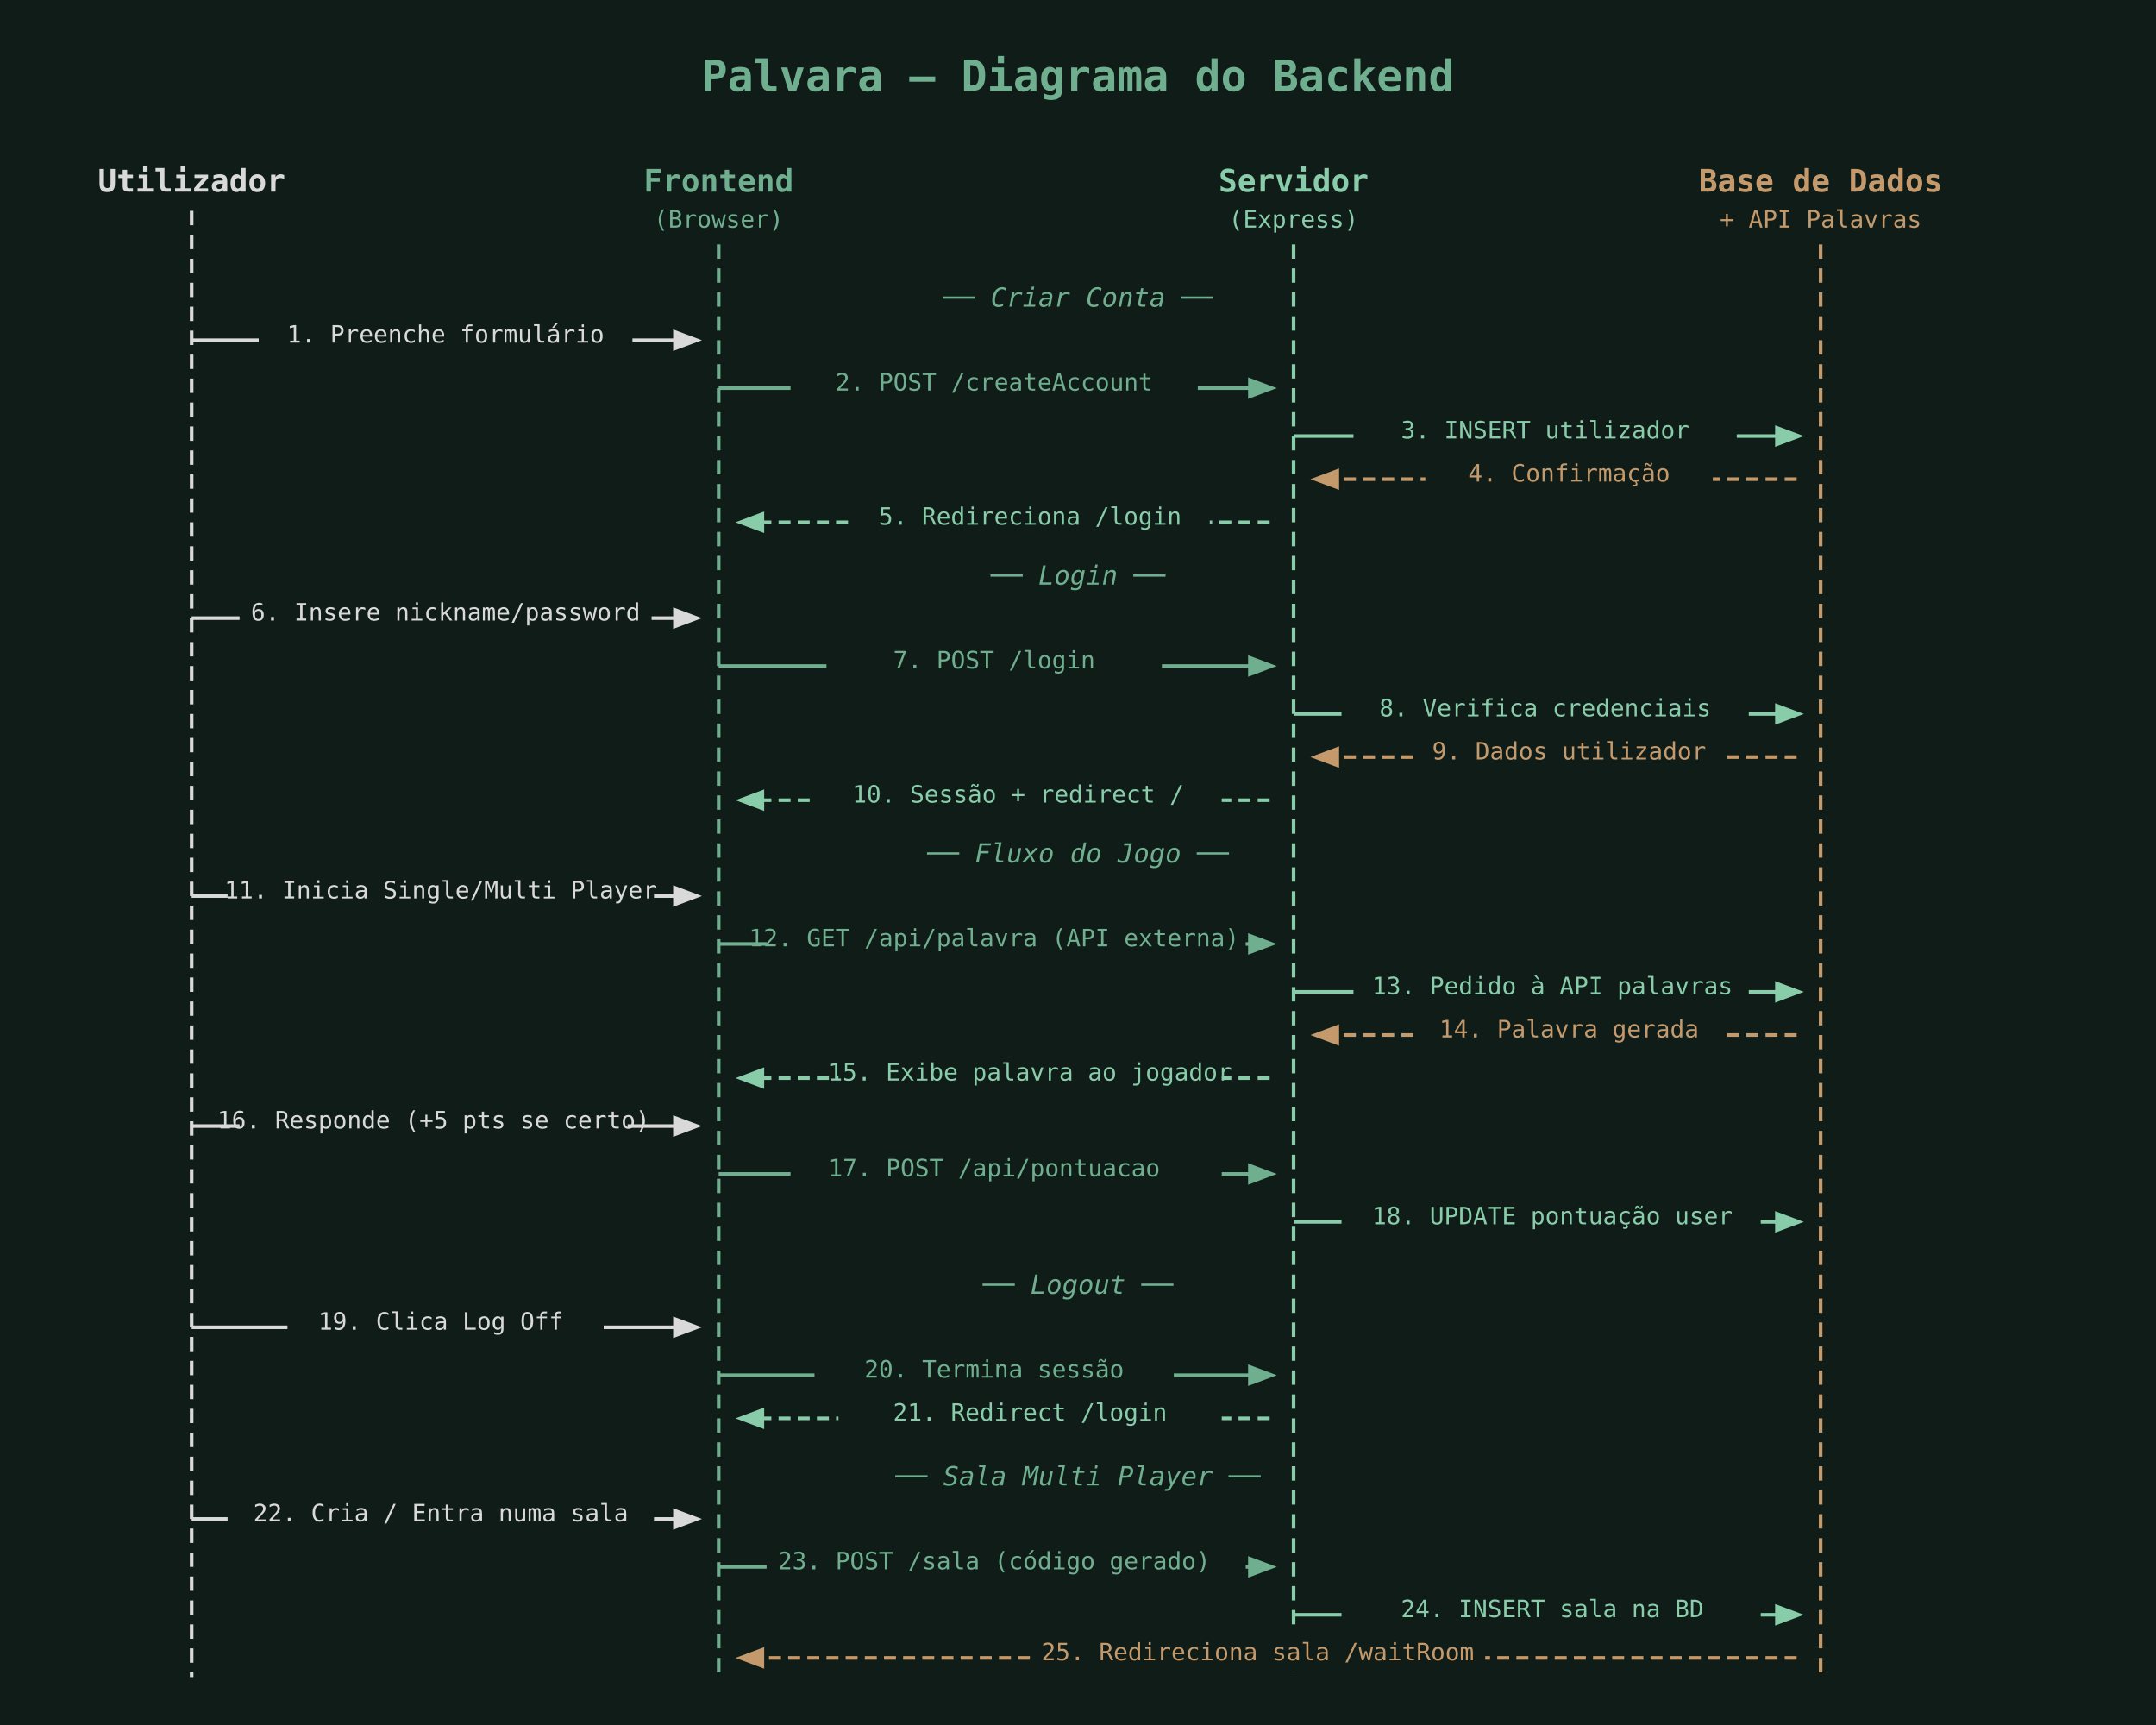
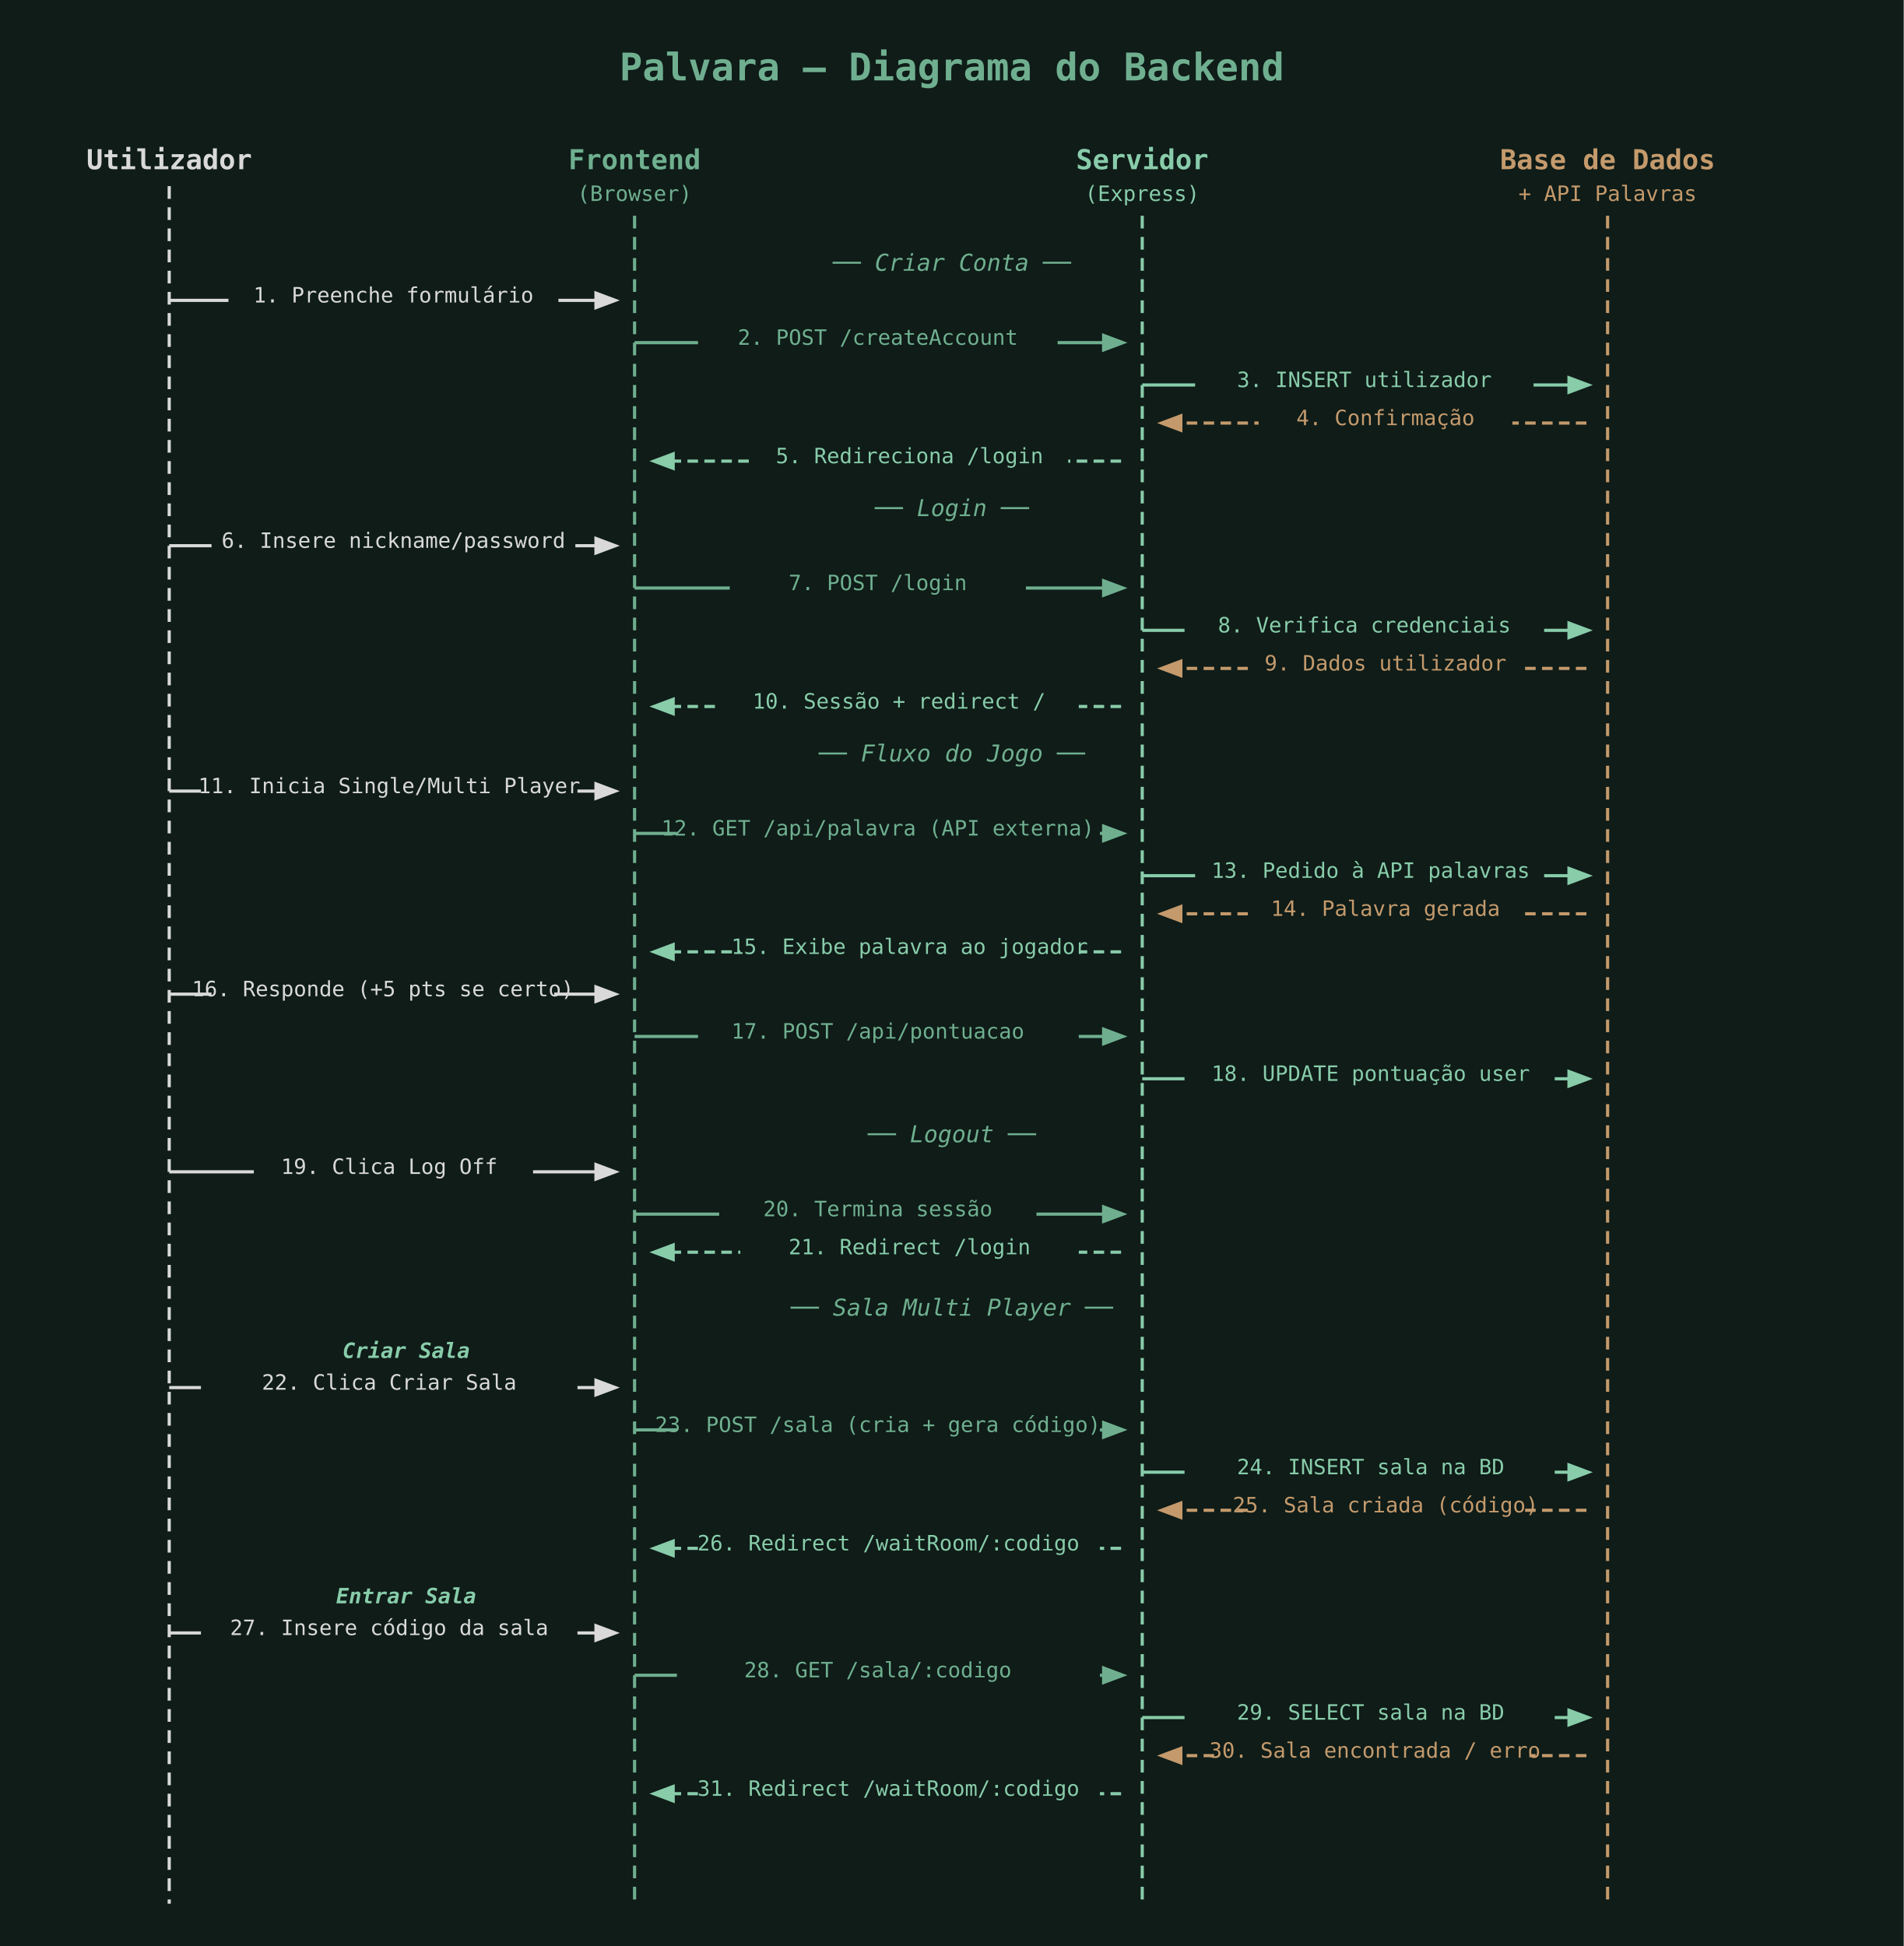
- <svg xmlns="http://www.w3.org/2000/svg" viewBox="0 0 900 720" font-family="monospace, sans-serif">
-   <rect width="900" height="720" fill="#0f1c18" />
+ <svg xmlns="http://www.w3.org/2000/svg" viewBox="0 0 900 920" font-family="monospace, sans-serif">
+   <rect width="900" height="920" fill="#0f1c18" />
  <text x="450" y="38" text-anchor="middle" fill="#6FAF8F" font-size="18" font-weight="bold">Palvara — Diagrama do Backend</text>
  <text x="80" y="80" text-anchor="middle" fill="#D9D9D9" font-size="13" font-weight="bold">Utilizador</text>
-   <line x1="80" y1="88" x2="80" y2="700" stroke="#D9D9D9" stroke-width="1.5" stroke-dasharray="6,4" />
+   <line x1="80" y1="88" x2="80" y2="900" stroke="#D9D9D9" stroke-width="1.5" stroke-dasharray="6,4" />
  <text x="300" y="80" text-anchor="middle" fill="#6FAF8F" font-size="13" font-weight="bold">Frontend</text>
  <text x="300" y="95" text-anchor="middle" fill="#6FAF8F" font-size="10">(Browser)</text>
-   <line x1="300" y1="102" x2="300" y2="700" stroke="#6FAF8F" stroke-width="1.5" stroke-dasharray="6,4" />
+   <line x1="300" y1="102" x2="300" y2="900" stroke="#6FAF8F" stroke-width="1.5" stroke-dasharray="6,4" />
  <text x="540" y="80" text-anchor="middle" fill="#88CCAA" font-size="13" font-weight="bold">Servidor</text>
  <text x="540" y="95" text-anchor="middle" fill="#88CCAA" font-size="10">(Express)</text>
-   <line x1="540" y1="102" x2="540" y2="700" stroke="#88CCAA" stroke-width="1.5" stroke-dasharray="6,4" />
+   <line x1="540" y1="102" x2="540" y2="900" stroke="#88CCAA" stroke-width="1.5" stroke-dasharray="6,4" />
  <text x="760" y="80" text-anchor="middle" fill="#c49a6c" font-size="13" font-weight="bold">Base de Dados</text>
  <text x="760" y="95" text-anchor="middle" fill="#c49a6c" font-size="10">+ API Palavras</text>
-   <line x1="760" y1="102" x2="760" y2="700" stroke="#c49a6c" stroke-width="1.5" stroke-dasharray="6,4" />
+   <line x1="760" y1="102" x2="760" y2="900" stroke="#c49a6c" stroke-width="1.5" stroke-dasharray="6,4" />
  <text x="450" y="128" text-anchor="middle" fill="#6FAF8F" font-size="11" font-style="italic">── Criar Conta ──</text>
  <line x1="80" y1="142" x2="290" y2="142" stroke="#D9D9D9" stroke-width="1.5" marker-end="url(#arr-grey)" />
  <rect x="108" y="130" width="156" height="18" fill="#0f1c18" />
  <text x="186" y="143" text-anchor="middle" fill="#D9D9D9" font-size="10">1. Preenche formulário</text>
  <line x1="300" y1="162" x2="530" y2="162" stroke="#6FAF8F" stroke-width="1.5" marker-end="url(#arr-green)" />
  <rect x="330" y="150" width="170" height="18" fill="#0f1c18" />
  <text x="415" y="163" text-anchor="middle" fill="#6FAF8F" font-size="10">2. POST /createAccount</text>
  <line x1="540" y1="182" x2="750" y2="182" stroke="#88CCAA" stroke-width="1.5" marker-end="url(#arr-light)" />
  <rect x="565" y="170" width="160" height="18" fill="#0f1c18" />
  <text x="645" y="183" text-anchor="middle" fill="#88CCAA" font-size="10">3. INSERT utilizador</text>
  <line x1="750" y1="200" x2="550" y2="200" stroke="#c49a6c" stroke-width="1.5" stroke-dasharray="5,3" marker-end="url(#arr-orange)" />
  <rect x="595" y="188" width="120" height="18" fill="#0f1c18" />
  <text x="655" y="201" text-anchor="middle" fill="#c49a6c" font-size="10">4. Confirmação</text>
  <line x1="530" y1="218" x2="310" y2="218" stroke="#88CCAA" stroke-width="1.5" stroke-dasharray="5,3" marker-end="url(#arr-light)" />
  <rect x="355" y="206" width="150" height="18" fill="#0f1c18" />
  <text x="430" y="219" text-anchor="middle" fill="#88CCAA" font-size="10">5. Redireciona /login</text>
  <text x="450" y="244" text-anchor="middle" fill="#6FAF8F" font-size="11" font-style="italic">── Login ──</text>
  <line x1="80" y1="258" x2="290" y2="258" stroke="#D9D9D9" stroke-width="1.5" marker-end="url(#arr-grey)" />
  <rect x="100" y="246" width="172" height="18" fill="#0f1c18" />
  <text x="186" y="259" text-anchor="middle" fill="#D9D9D9" font-size="10">6. Insere nickname/password</text>
  <line x1="300" y1="278" x2="530" y2="278" stroke="#6FAF8F" stroke-width="1.5" marker-end="url(#arr-green)" />
  <rect x="345" y="266" width="140" height="18" fill="#0f1c18" />
  <text x="415" y="279" text-anchor="middle" fill="#6FAF8F" font-size="10">7. POST /login</text>
  <line x1="540" y1="298" x2="750" y2="298" stroke="#88CCAA" stroke-width="1.5" marker-end="url(#arr-light)" />
  <rect x="560" y="286" width="170" height="18" fill="#0f1c18" />
  <text x="645" y="299" text-anchor="middle" fill="#88CCAA" font-size="10">8. Verifica credenciais</text>
  <line x1="750" y1="316" x2="550" y2="316" stroke="#c49a6c" stroke-width="1.5" stroke-dasharray="5,3" marker-end="url(#arr-orange)" />
  <rect x="590" y="304" width="130" height="18" fill="#0f1c18" />
  <text x="655" y="317" text-anchor="middle" fill="#c49a6c" font-size="10">9. Dados utilizador</text>
  <line x1="530" y1="334" x2="310" y2="334" stroke="#88CCAA" stroke-width="1.5" stroke-dasharray="5,3" marker-end="url(#arr-light)" />
  <rect x="340" y="322" width="170" height="18" fill="#0f1c18" />
  <text x="425" y="335" text-anchor="middle" fill="#88CCAA" font-size="10">10. Sessão + redirect /</text>
  <text x="450" y="360" text-anchor="middle" fill="#6FAF8F" font-size="11" font-style="italic">── Fluxo do Jogo ──</text>
  <line x1="80" y1="374" x2="290" y2="374" stroke="#D9D9D9" stroke-width="1.5" marker-end="url(#arr-grey)" />
  <rect x="95" y="362" width="178" height="18" fill="#0f1c18" />
  <text x="184" y="375" text-anchor="middle" fill="#D9D9D9" font-size="10">11. Inicia Single/Multi Player</text>
  <line x1="300" y1="394" x2="530" y2="394" stroke="#6FAF8F" stroke-width="1.5" marker-end="url(#arr-green)" />
  <rect x="320" y="382" width="200" height="18" fill="#0f1c18" />
  <text x="415" y="395" text-anchor="middle" fill="#6FAF8F" font-size="10">12. GET /api/palavra (API externa)</text>
  <line x1="540" y1="414" x2="750" y2="414" stroke="#88CCAA" stroke-width="1.5" marker-end="url(#arr-light)" />
  <rect x="565" y="402" width="165" height="18" fill="#0f1c18" />
  <text x="648" y="415" text-anchor="middle" fill="#88CCAA" font-size="10">13. Pedido à API palavras</text>
  <line x1="750" y1="432" x2="550" y2="432" stroke="#c49a6c" stroke-width="1.5" stroke-dasharray="5,3" marker-end="url(#arr-orange)" />
  <rect x="590" y="420" width="130" height="18" fill="#0f1c18" />
  <text x="655" y="433" text-anchor="middle" fill="#c49a6c" font-size="10">14. Palavra gerada</text>
  <line x1="530" y1="450" x2="310" y2="450" stroke="#88CCAA" stroke-width="1.5" stroke-dasharray="5,3" marker-end="url(#arr-light)" />
  <rect x="350" y="438" width="160" height="18" fill="#0f1c18" />
  <text x="430" y="451" text-anchor="middle" fill="#88CCAA" font-size="10">15. Exibe palavra ao jogador</text>
  <line x1="80" y1="470" x2="290" y2="470" stroke="#D9D9D9" stroke-width="1.5" marker-end="url(#arr-grey)" />
  <rect x="100" y="458" width="162" height="18" fill="#0f1c18" />
  <text x="181" y="471" text-anchor="middle" fill="#D9D9D9" font-size="10">16. Responde (+5 pts se certo)</text>
  <line x1="300" y1="490" x2="530" y2="490" stroke="#6FAF8F" stroke-width="1.5" marker-end="url(#arr-green)" />
  <rect x="330" y="478" width="180" height="18" fill="#0f1c18" />
  <text x="415" y="491" text-anchor="middle" fill="#6FAF8F" font-size="10">17. POST /api/pontuacao</text>
  <line x1="540" y1="510" x2="750" y2="510" stroke="#88CCAA" stroke-width="1.5" marker-end="url(#arr-light)" />
  <rect x="560" y="498" width="175" height="18" fill="#0f1c18" />
  <text x="648" y="511" text-anchor="middle" fill="#88CCAA" font-size="10">18. UPDATE pontuação user</text>
  <text x="450" y="540" text-anchor="middle" fill="#6FAF8F" font-size="11" font-style="italic">── Logout ──</text>
  <line x1="80" y1="554" x2="290" y2="554" stroke="#D9D9D9" stroke-width="1.5" marker-end="url(#arr-grey)" />
  <rect x="120" y="542" width="132" height="18" fill="#0f1c18" />
  <text x="184" y="555" text-anchor="middle" fill="#D9D9D9" font-size="10">19. Clica Log Off</text>
  <line x1="300" y1="574" x2="530" y2="574" stroke="#6FAF8F" stroke-width="1.5" marker-end="url(#arr-green)" />
  <rect x="340" y="562" width="150" height="18" fill="#0f1c18" />
  <text x="415" y="575" text-anchor="middle" fill="#6FAF8F" font-size="10">20. Termina sessão</text>
  <line x1="530" y1="592" x2="310" y2="592" stroke="#88CCAA" stroke-width="1.5" stroke-dasharray="5,3" marker-end="url(#arr-light)" />
  <rect x="350" y="580" width="160" height="18" fill="#0f1c18" />
  <text x="430" y="593" text-anchor="middle" fill="#88CCAA" font-size="10">21. Redirect /login</text>
-   <text x="450" y="620" text-anchor="middle" fill="#6FAF8F" font-size="11" font-style="italic">── Sala Multi Player ──</text>
-   <line x1="80" y1="634" x2="290" y2="634" stroke="#D9D9D9" stroke-width="1.5" marker-end="url(#arr-grey)" />
-   <rect x="95" y="622" width="178" height="18" fill="#0f1c18" />
-   <text x="184" y="635" text-anchor="middle" fill="#D9D9D9" font-size="10">22. Cria / Entra numa sala</text>
-   <line x1="300" y1="654" x2="530" y2="654" stroke="#6FAF8F" stroke-width="1.5" marker-end="url(#arr-green)" />
-   <rect x="320" y="642" width="200" height="18" fill="#0f1c18" />
-   <text x="415" y="655" text-anchor="middle" fill="#6FAF8F" font-size="10">23. POST /sala (código gerado)</text>
-   <line x1="540" y1="674" x2="750" y2="674" stroke="#88CCAA" stroke-width="1.5" marker-end="url(#arr-light)" />
-   <rect x="560" y="662" width="175" height="18" fill="#0f1c18" />
-   <text x="648" y="675" text-anchor="middle" fill="#88CCAA" font-size="10">24. INSERT sala na BD</text>
-   <line x1="750" y1="692" x2="310" y2="692" stroke="#c49a6c" stroke-width="1.5" stroke-dasharray="5,3" marker-end="url(#arr-orange)" />
-   <rect x="430" y="680" width="190" height="18" fill="#0f1c18" />
-   <text x="525" y="693" text-anchor="middle" fill="#c49a6c" font-size="10">25. Redireciona sala /waitRoom</text>
+   <text x="450" y="622" text-anchor="middle" fill="#6FAF8F" font-size="11" font-style="italic">── Sala Multi Player ──</text>
+   <text x="192" y="642" text-anchor="middle" fill="#88CCAA" font-size="10" font-style="italic" font-weight="bold">Criar Sala</text>
+   <line x1="80" y1="656" x2="290" y2="656" stroke="#D9D9D9" stroke-width="1.5" marker-end="url(#arr-grey)" />
+   <rect x="95" y="644" width="178" height="18" fill="#0f1c18" />
+   <text x="184" y="657" text-anchor="middle" fill="#D9D9D9" font-size="10">22. Clica Criar Sala</text>
+   <line x1="300" y1="676" x2="530" y2="676" stroke="#6FAF8F" stroke-width="1.5" marker-end="url(#arr-green)" />
+   <rect x="320" y="664" width="200" height="18" fill="#0f1c18" />
+   <text x="415" y="677" text-anchor="middle" fill="#6FAF8F" font-size="10">23. POST /sala (cria + gera código)</text>
+   <line x1="540" y1="696" x2="750" y2="696" stroke="#88CCAA" stroke-width="1.5" marker-end="url(#arr-light)" />
+   <rect x="560" y="684" width="175" height="18" fill="#0f1c18" />
+   <text x="648" y="697" text-anchor="middle" fill="#88CCAA" font-size="10">24. INSERT sala na BD</text>
+   <line x1="750" y1="714" x2="550" y2="714" stroke="#c49a6c" stroke-width="1.5" stroke-dasharray="5,3" marker-end="url(#arr-orange)" />
+   <rect x="590" y="702" width="130" height="18" fill="#0f1c18" />
+   <text x="655" y="715" text-anchor="middle" fill="#c49a6c" font-size="10">25. Sala criada (código)</text>
+   <line x1="530" y1="732" x2="310" y2="732" stroke="#88CCAA" stroke-width="1.5" stroke-dasharray="5,3" marker-end="url(#arr-light)" />
+   <rect x="330" y="720" width="190" height="18" fill="#0f1c18" />
+   <text x="420" y="733" text-anchor="middle" fill="#88CCAA" font-size="10">26. Redirect /waitRoom/:codigo</text>
+   <text x="192" y="758" text-anchor="middle" fill="#88CCAA" font-size="10" font-style="italic" font-weight="bold">Entrar Sala</text>
+   <line x1="80" y1="772" x2="290" y2="772" stroke="#D9D9D9" stroke-width="1.5" marker-end="url(#arr-grey)" />
+   <rect x="95" y="760" width="178" height="18" fill="#0f1c18" />
+   <text x="184" y="773" text-anchor="middle" fill="#D9D9D9" font-size="10">27. Insere código da sala</text>
+   <line x1="300" y1="792" x2="530" y2="792" stroke="#6FAF8F" stroke-width="1.5" marker-end="url(#arr-green)" />
+   <rect x="320" y="780" width="200" height="18" fill="#0f1c18" />
+   <text x="415" y="793" text-anchor="middle" fill="#6FAF8F" font-size="10">28. GET /sala/:codigo</text>
+   <line x1="540" y1="812" x2="750" y2="812" stroke="#88CCAA" stroke-width="1.5" marker-end="url(#arr-light)" />
+   <rect x="560" y="800" width="175" height="18" fill="#0f1c18" />
+   <text x="648" y="813" text-anchor="middle" fill="#88CCAA" font-size="10">29. SELECT sala na BD</text>
+   <line x1="750" y1="830" x2="550" y2="830" stroke="#c49a6c" stroke-width="1.5" stroke-dasharray="5,3" marker-end="url(#arr-orange)" />
+   <rect x="575" y="818" width="148" height="18" fill="#0f1c18" />
+   <text x="650" y="831" text-anchor="middle" fill="#c49a6c" font-size="10">30. Sala encontrada / erro</text>
+   <line x1="530" y1="848" x2="310" y2="848" stroke="#88CCAA" stroke-width="1.5" stroke-dasharray="5,3" marker-end="url(#arr-light)" />
+   <rect x="330" y="836" width="190" height="18" fill="#0f1c18" />
+   <text x="420" y="849" text-anchor="middle" fill="#88CCAA" font-size="10">31. Redirect /waitRoom/:codigo</text>
  <defs>
    <marker id="arr-grey" markerWidth="8" markerHeight="8" refX="6" refY="3" orient="auto">
      <path d="M0,0 L0,6 L8,3 z" fill="#D9D9D9" />
    </marker>
    <marker id="arr-green" markerWidth="8" markerHeight="8" refX="6" refY="3" orient="auto">
      <path d="M0,0 L0,6 L8,3 z" fill="#6FAF8F" />
    </marker>
    <marker id="arr-light" markerWidth="8" markerHeight="8" refX="6" refY="3" orient="auto">
      <path d="M0,0 L0,6 L8,3 z" fill="#88CCAA" />
    </marker>
    <marker id="arr-orange" markerWidth="8" markerHeight="8" refX="6" refY="3" orient="auto">
      <path d="M0,0 L0,6 L8,3 z" fill="#c49a6c" />
    </marker>
  </defs>
</svg>
